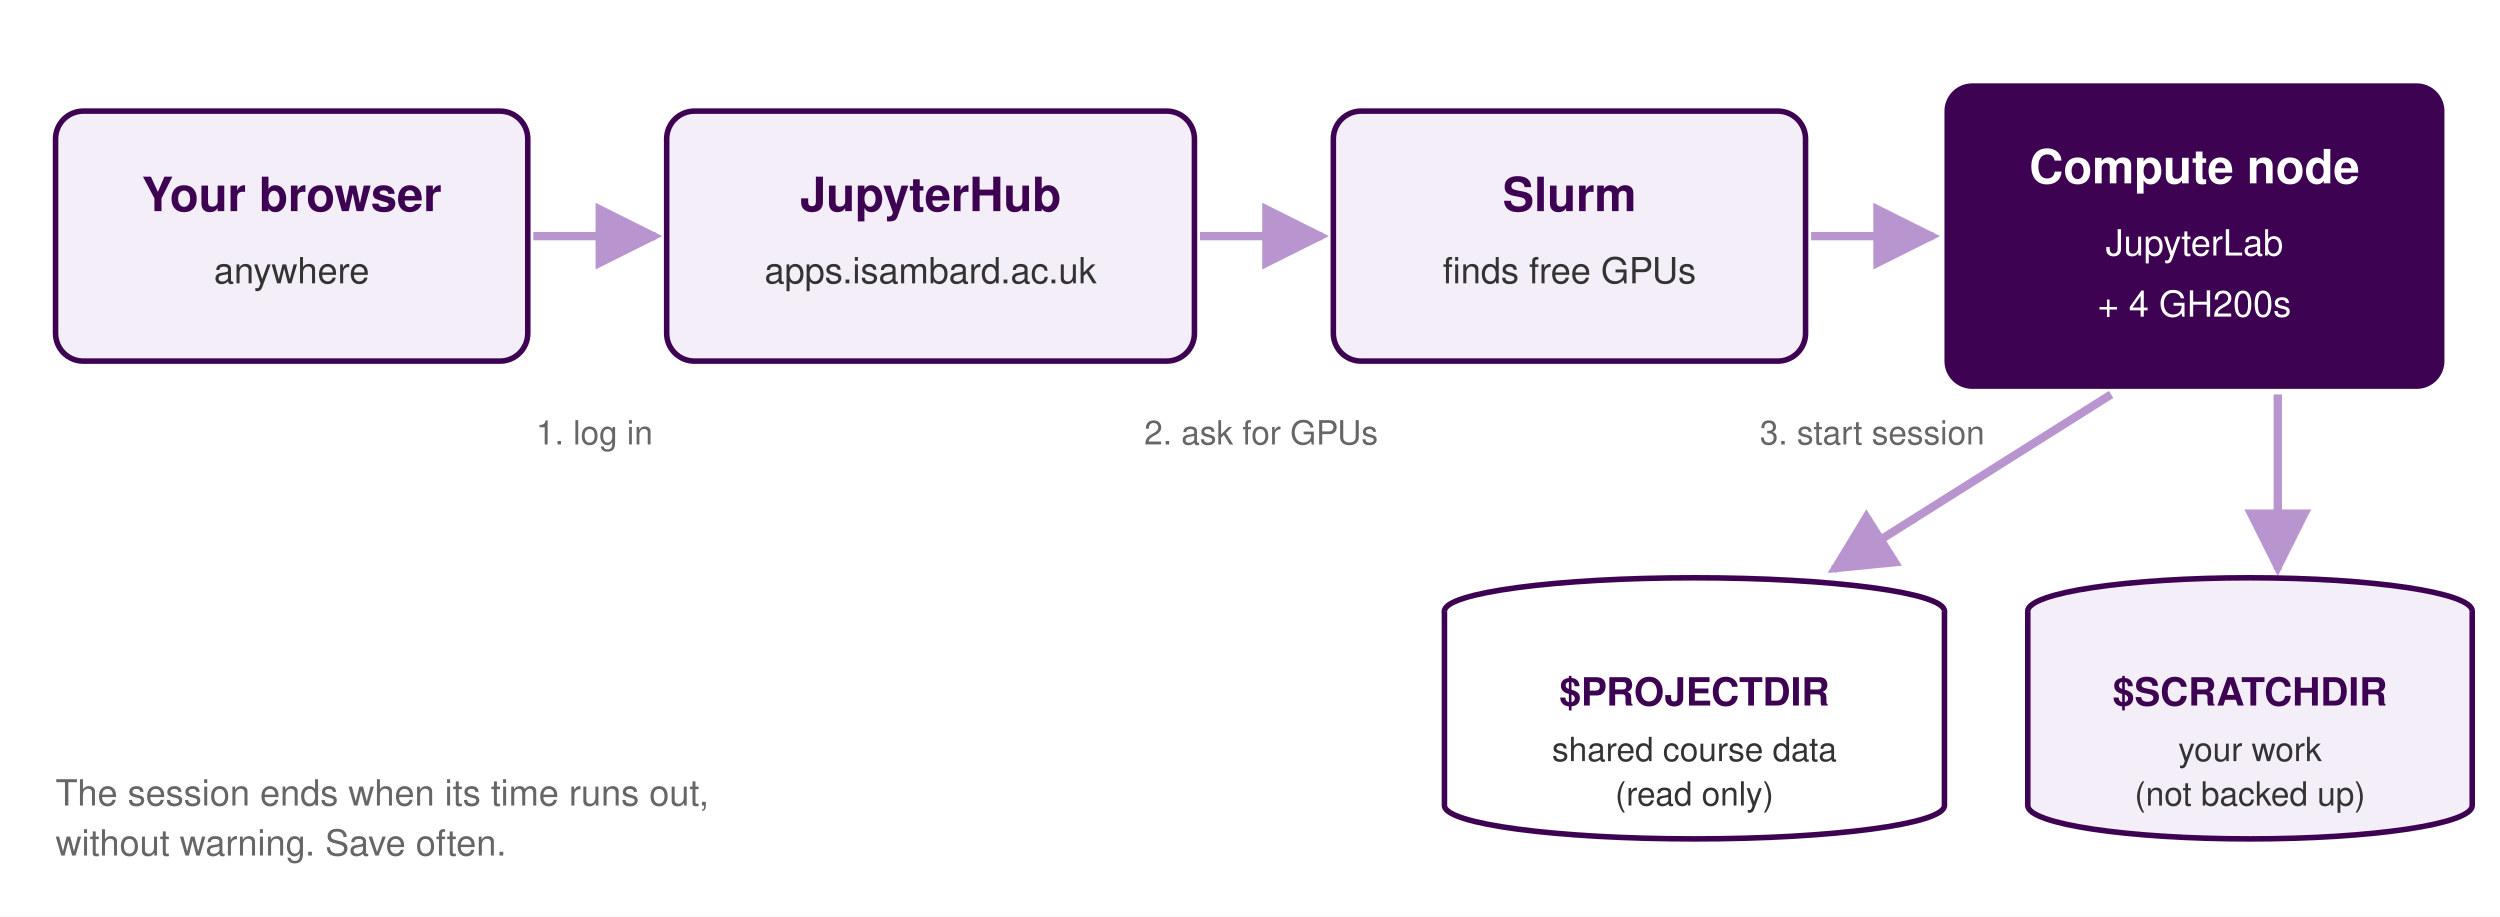
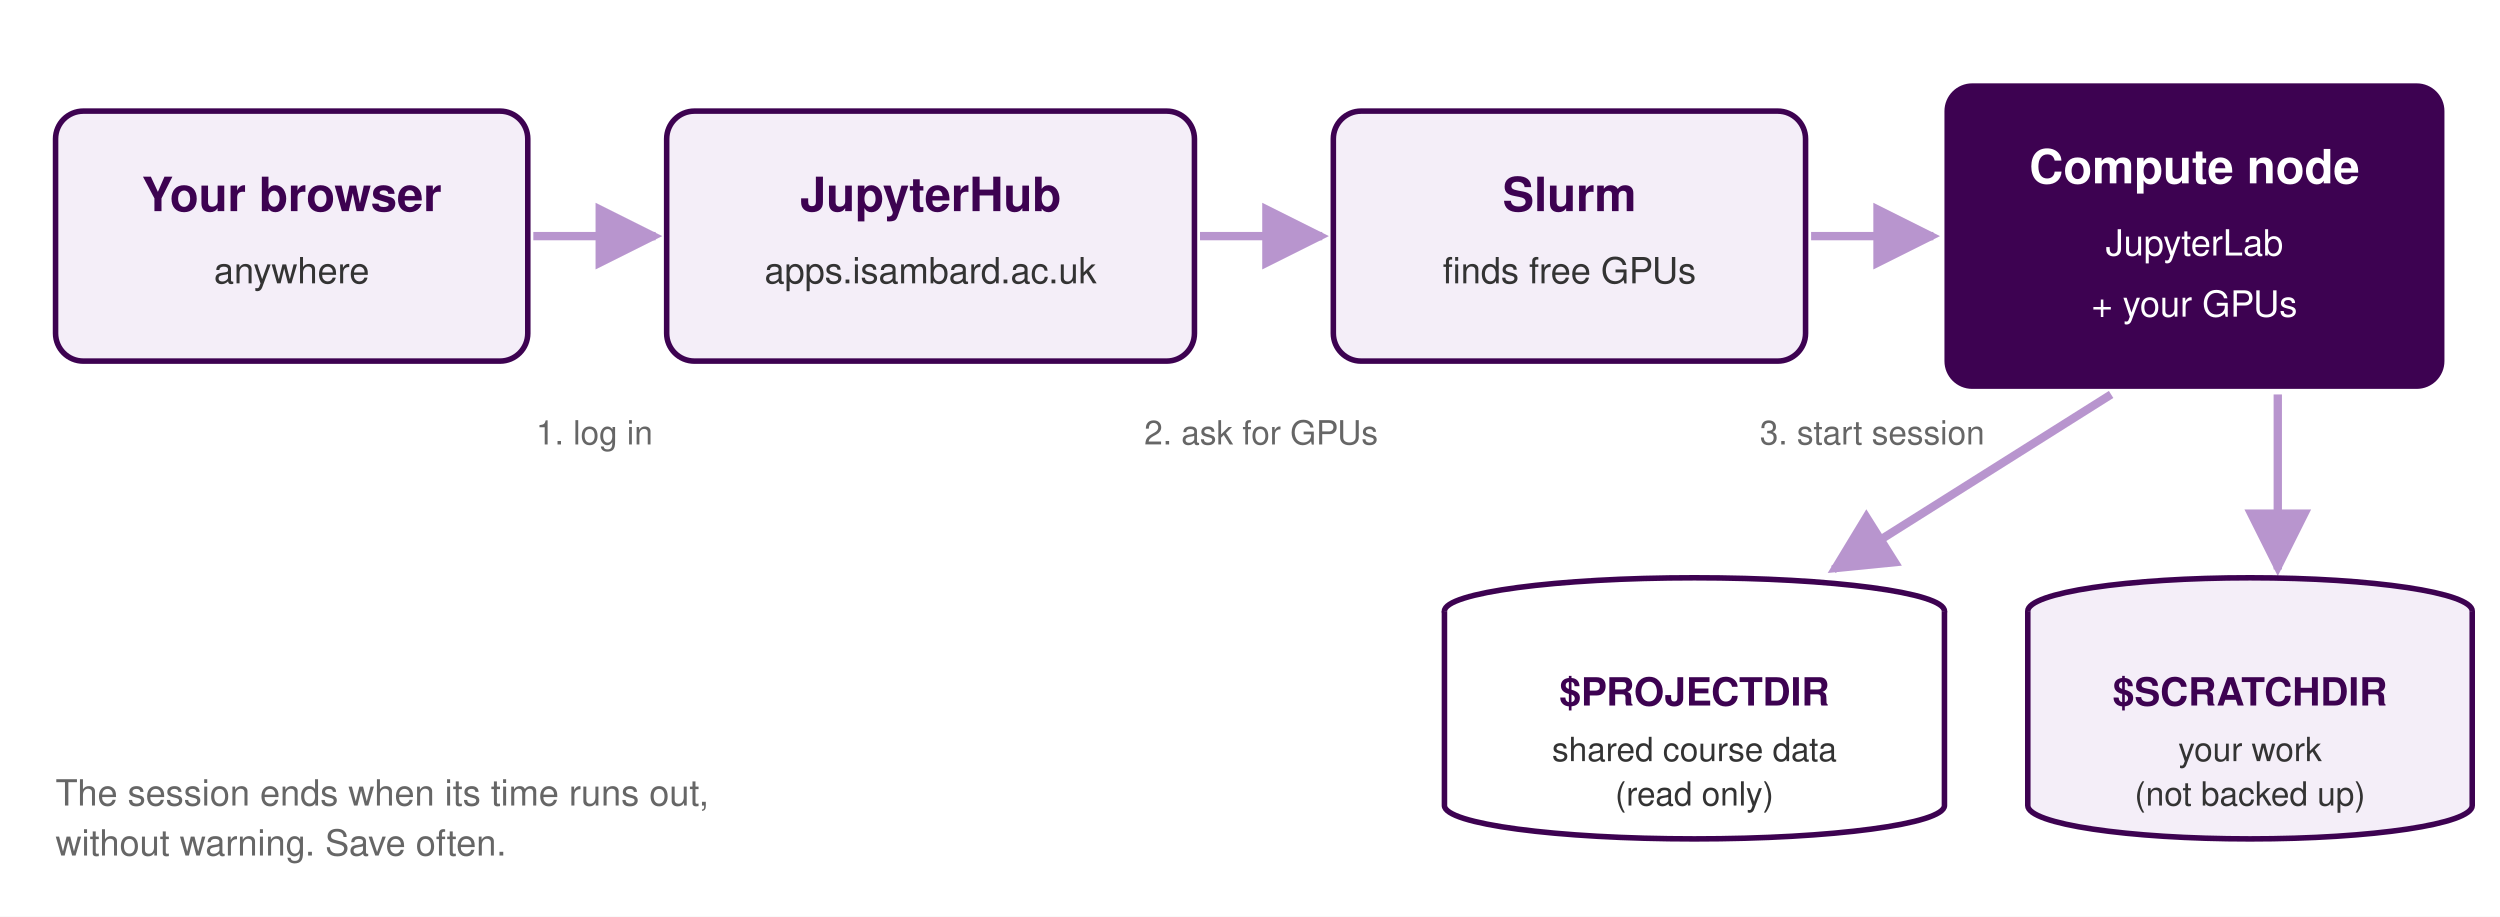
<svg xmlns="http://www.w3.org/2000/svg" viewBox="0 0 900 330" font-family="Helvetica, Arial, sans-serif" role="img" aria-labelledby="t2 d2">
  <defs>
    <marker id="ah" viewBox="0 0 10 10" refX="9" refY="5" markerWidth="8" markerHeight="8" orient="auto">
      <path d="M0 0 L10 5 L0 10 Z" fill="#b895ce" />
    </marker>
  </defs>
  <rect width="900" height="330" fill="#ffffff" />
  <g text-anchor="middle">
    <rect x="20" y="40" width="170" height="90" rx="10" fill="#f4eef8" stroke="#3d0251" stroke-width="2" />
    <text x="105" y="76" font-size="17" font-weight="700" fill="#3d0251">Your browser</text>
    <text x="105" y="102" font-size="13" fill="#333">anywhere</text>
    <rect x="240" y="40" width="190" height="90" rx="10" fill="#f4eef8" stroke="#3d0251" stroke-width="2" />
    <text x="335" y="76" font-size="17" font-weight="700" fill="#3d0251">JupyterHub</text>
    <text x="335" y="102" font-size="13" fill="#333">apps.isambard.ac.uk</text>
    <rect x="480" y="40" width="170" height="90" rx="10" fill="#f4eef8" stroke="#3d0251" stroke-width="2" />
    <text x="565" y="76" font-size="17" font-weight="700" fill="#3d0251">Slurm</text>
    <text x="565" y="102" font-size="13" fill="#333">finds free GPUs</text>
    <rect x="700" y="30" width="180" height="110" rx="10" fill="#3d0251" />
    <text x="790" y="66" font-size="17" font-weight="700" fill="#ffffff">Compute node</text>
    <text x="790" y="92" font-size="13" fill="#ffffff">JupyterLab</text>
-     <text x="790" y="114" font-size="13" fill="#ffffff">+ 4 GH200s</text>
+     <text x="790" y="114" font-size="13" fill="#ffffff">+ your GPUs</text>
  </g>
  <g stroke="#b895ce" stroke-width="3" fill="none" marker-end="url(#ah)">
    <line x1="192" y1="85" x2="236" y2="85" />
    <line x1="432" y1="85" x2="476" y2="85" />
    <line x1="652" y1="85" x2="696" y2="85" />
    <line x1="760" y1="142" x2="660" y2="205" />
    <line x1="820" y1="142" x2="820" y2="205" />
  </g>
  <g font-size="12" fill="#666" text-anchor="middle">
    <text x="214" y="160">1. log in</text>
    <text x="454" y="160">2. ask for GPUs</text>
    <text x="674" y="160">3. start session</text>
  </g>
  <g text-anchor="middle">
    <g transform="translate(520,210)">
      <ellipse cx="90" cy="10" rx="90" ry="12" fill="#ffffff" stroke="#3d0251" stroke-width="2" />
      <path d="M0 10 V80 A90 12 0 0 0 180 80 V10" fill="#ffffff" stroke="#3d0251" stroke-width="2" />
      <text x="90" y="44" font-size="14" font-weight="700" fill="#3d0251">$PROJECTDIR</text>
      <text x="90" y="64" font-size="12" fill="#333">shared course data</text>
      <text x="90" y="80" font-size="12" fill="#333">(read only)</text>
    </g>
    <g transform="translate(730,210)">
      <ellipse cx="80" cy="10" rx="80" ry="12" fill="#f4eef8" stroke="#3d0251" stroke-width="2" />
      <path d="M0 10 V80 A80 12 0 0 0 160 80 V10" fill="#f4eef8" stroke="#3d0251" stroke-width="2" />
      <text x="80" y="44" font-size="14" font-weight="700" fill="#3d0251">$SCRATCHDIR</text>
      <text x="80" y="64" font-size="12" fill="#333">your work</text>
      <text x="80" y="80" font-size="12" fill="#333">(not backed up)</text>
    </g>
  </g>
  <text x="20" y="290" font-size="13" fill="#666">The session ends when its time runs out,</text>
  <text x="20" y="308" font-size="13" fill="#666">without warning. Save often.</text>
</svg>
